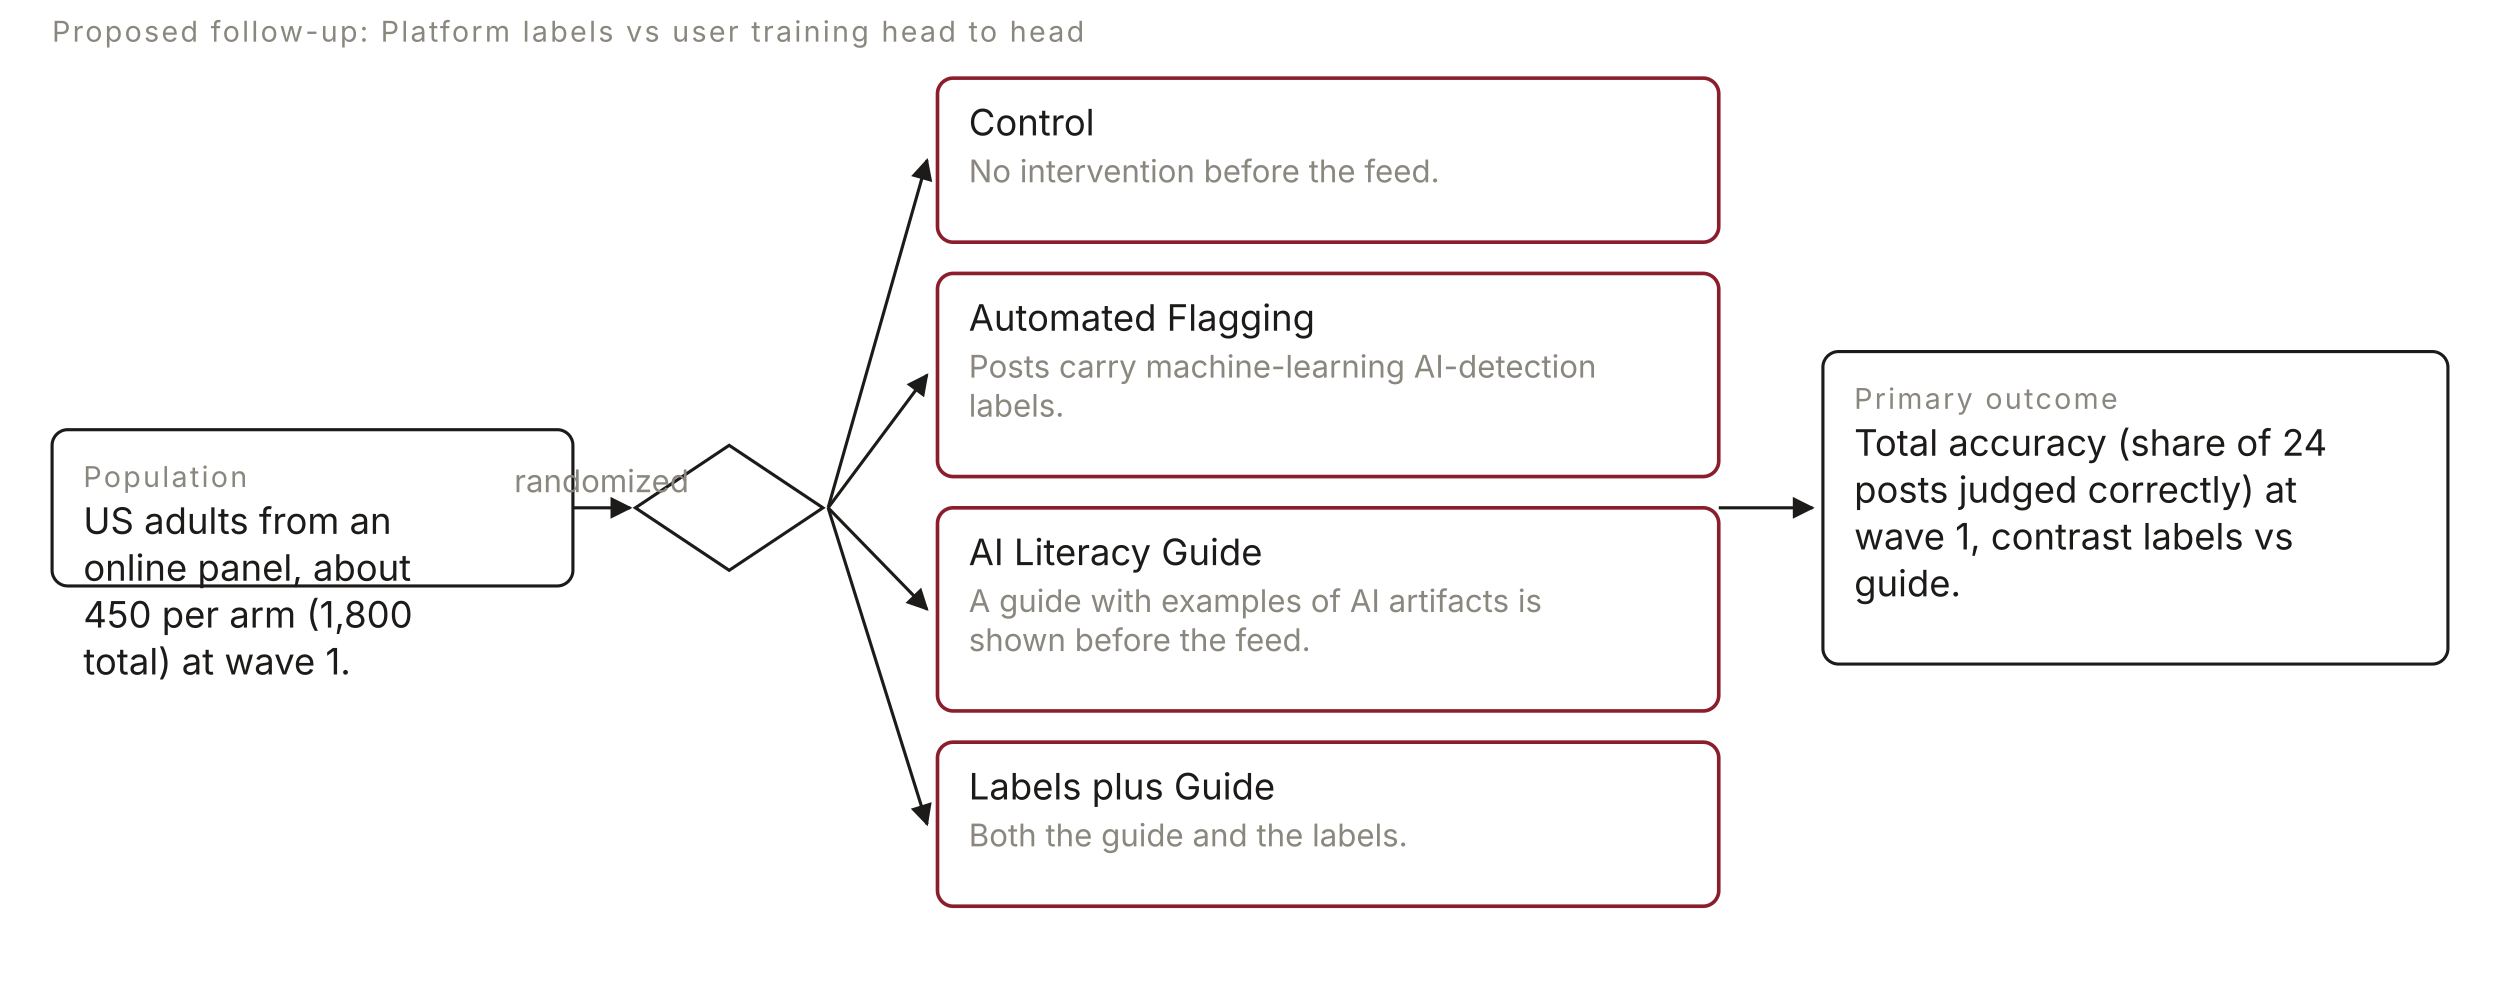
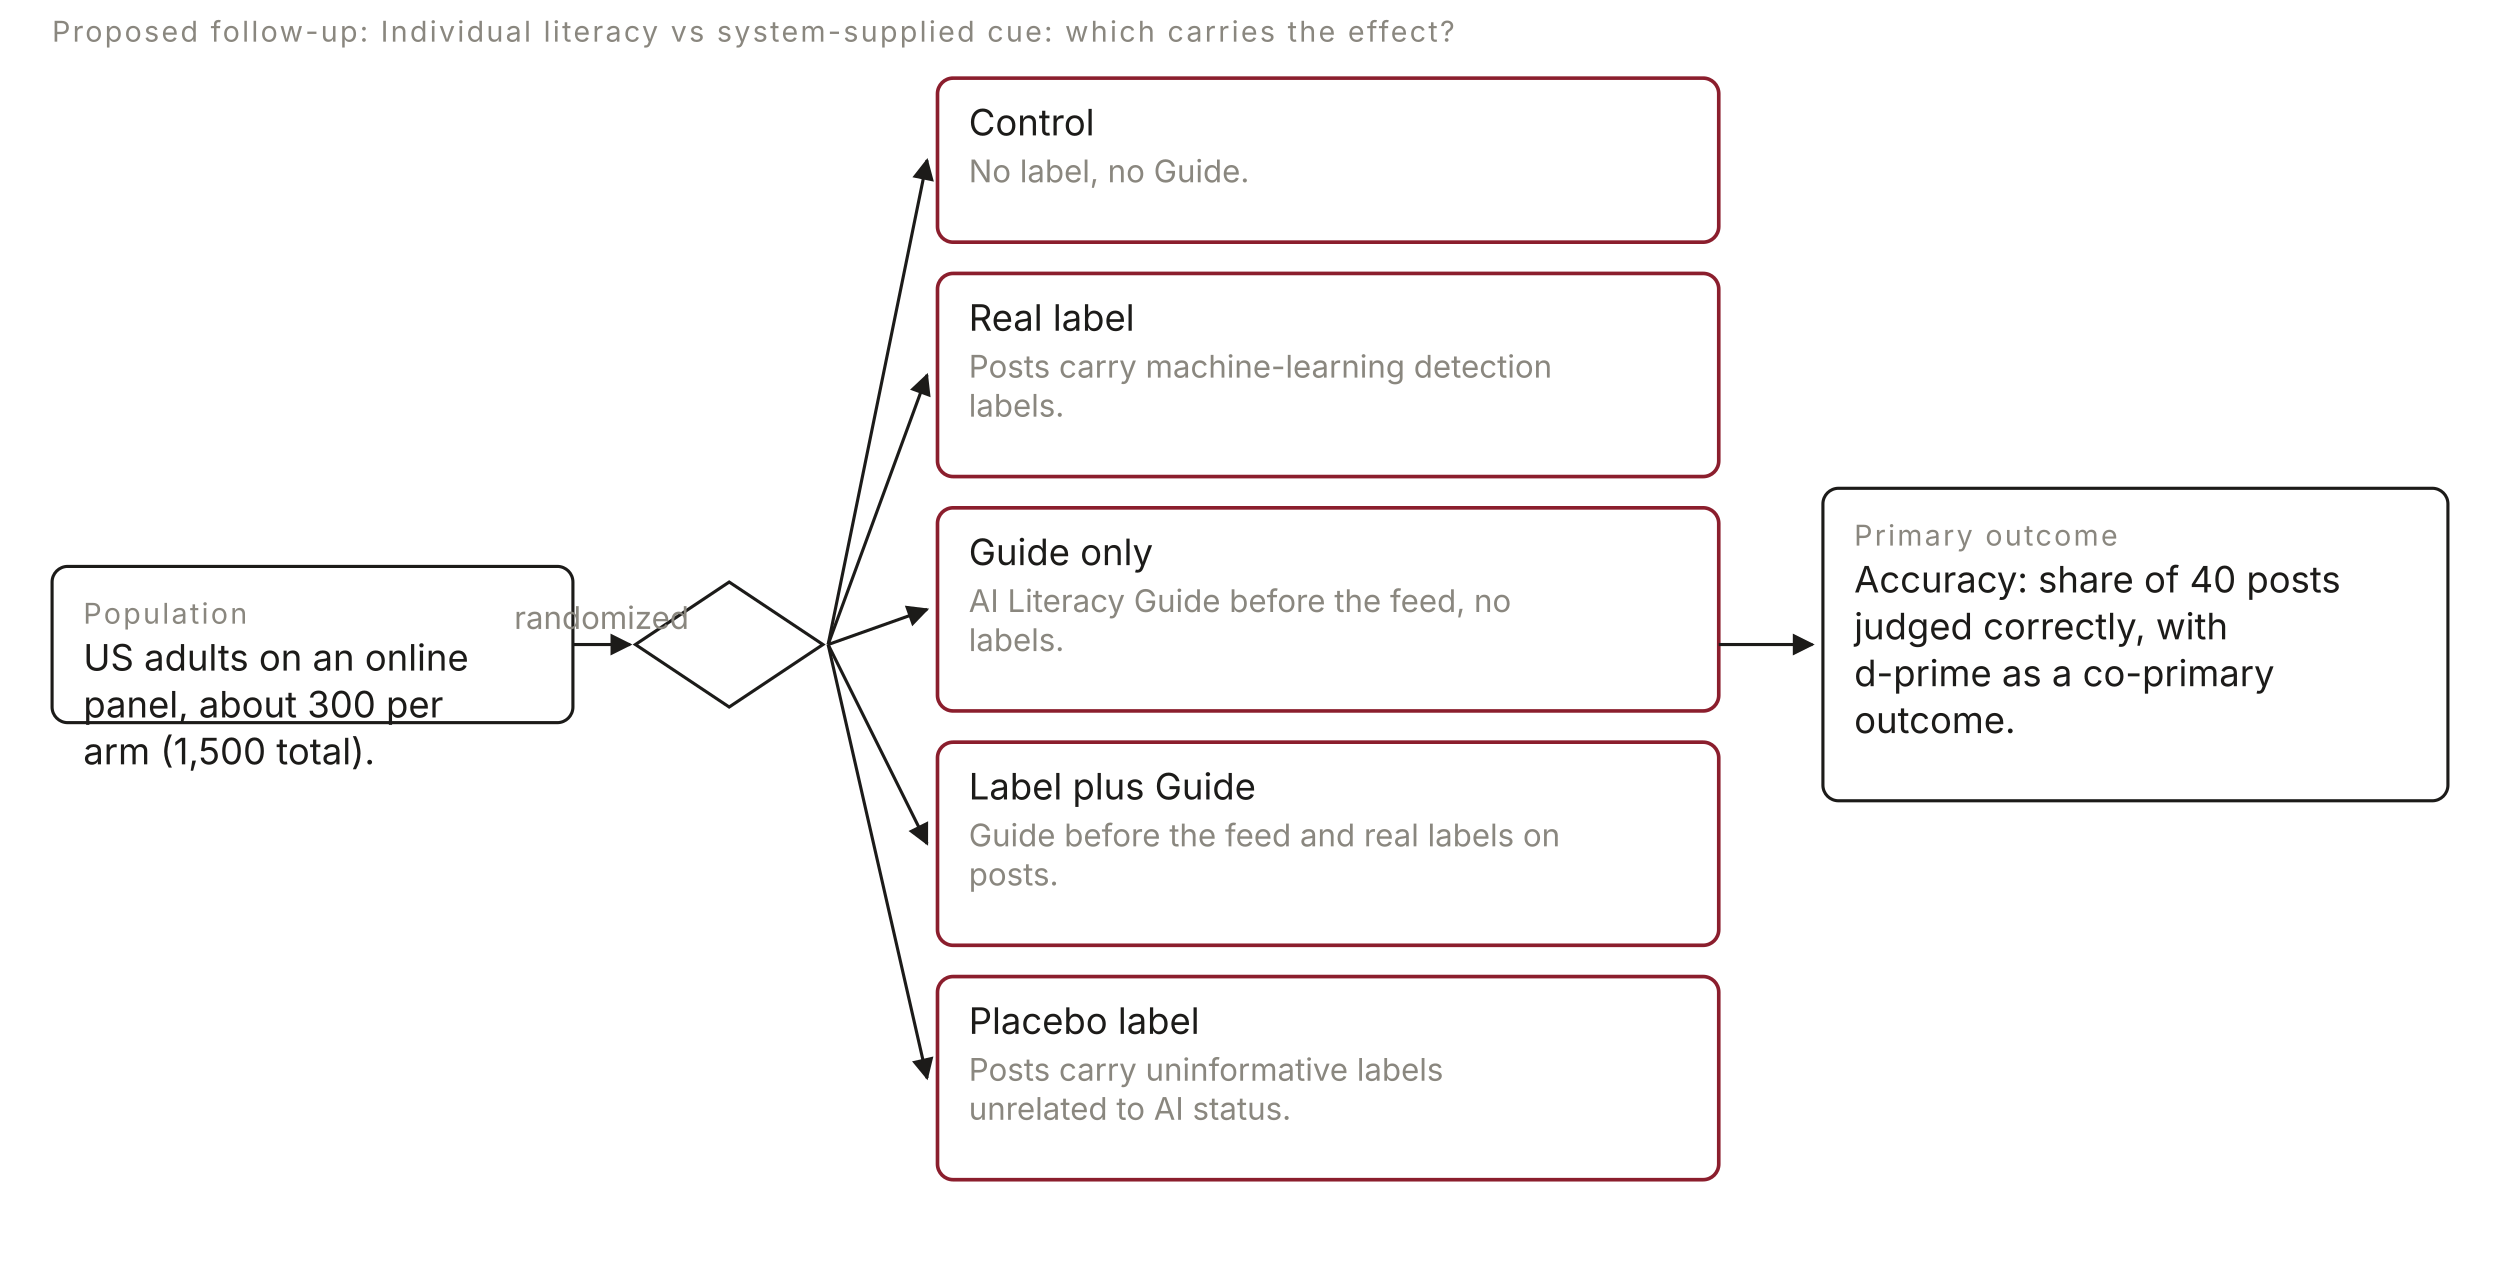
- <svg xmlns="http://www.w3.org/2000/svg" viewBox="0 0 960 380" width="100%" role="img" aria-labelledby="fd-title fd-desc">
+ <svg xmlns="http://www.w3.org/2000/svg" viewBox="0 0 960 485" width="100%" role="img" aria-labelledby="fd-title fd-desc">
  <style>
:root{--fd-ink:#1c1b19;--fd-muted:#8a877f;--fd-rule:#d9d5cc;--fd-accent:#8b1e2d;--fd-bg:#ffffff}
@media (prefers-color-scheme: dark){:root{--fd-ink:#ecebe6;--fd-muted:#b4b1a9;--fd-rule:#4a4a52;--fd-accent:#e08a96;--fd-bg:#1d1d23}}
.box{fill:var(--fd-bg,#fff);stroke:var(--fd-ink,#1c1b19);stroke-width:1.2}
.arm{fill:var(--fd-bg,#fff);stroke:var(--fd-accent,#8b1e2d);stroke-width:1.4}
.soft{fill:var(--fd-bg,#fff);stroke:var(--fd-rule,#d9d5cc);stroke-width:1.2}
text{font-family:Inter,Helvetica,Arial,sans-serif;fill:var(--fd-ink,#1c1b19);font-size:14px}
.cap{font-size:12px;fill:var(--fd-muted,#8a877f)}
.kicker{font-size:11px;letter-spacing:.08em;fill:var(--fd-muted,#8a877f);text-transform:uppercase}
.edge{stroke:var(--fd-ink,#1c1b19);stroke-width:1.2;fill:none;marker-end:url(#fd-arrow)}
.assoc{stroke-dasharray:5 4}
#fd-arrow path{fill:var(--fd-ink,#1c1b19)}
</style>
  <defs>
    <marker id="fd-arrow" viewBox="0 0 10 10" refX="9" refY="5" markerWidth="7" markerHeight="7" orient="auto-start-reverse">
      <path d="M0,0 L10,5 L0,10 z" />
    </marker>
  </defs>
-   <text class="kicker" x="20" y="16">Proposed follow-up: Platform labels vs user training head to head</text>
+   <text class="kicker" x="20" y="16">Proposed follow-up: Individual literacy vs system-supplied cue: which carries the effect?</text>
  <g>
-     <rect class="box" x="20" y="165.0" width="200" height="60" rx="6" />
-     <text class="kicker" x="32" y="187.0">Population</text>
-     <text x="32" y="205.0">US adults from an</text>
-     <text x="32" y="223.0">online panel, about</text>
-     <text x="32" y="241.0">450 per arm (1,800</text>
-     <text x="32" y="259.0">total) at wave 1.</text>
+     <rect class="box" x="20" y="217.5" width="200" height="60" rx="6" />
+     <text class="kicker" x="32" y="239.5">Population</text>
+     <text x="32" y="257.5">US adults on an online</text>
+     <text x="32" y="275.5">panel, about 300 per</text>
+     <text x="32" y="293.5">arm (1,500 total).</text>
  </g>
-   <polygon class="box" points="280,171.0 316,195.0 280,219.0 244,195.0" />
-   <path class="edge" d="M220,195.0 L242,195.0" />
-   <text class="cap" x="231.0" y="189.0" text-anchor="middle">randomized</text>
-   <g id="arm-c_control" data-text="No intervention before the feed.">
+   <polygon class="box" points="280,223.5 316,247.5 280,271.5 244,247.5" />
+   <path class="edge" d="M220,247.5 L242,247.5" />
+   <text class="cap" x="231.0" y="241.5" text-anchor="middle">randomized</text>
+   <g id="arm-c_control" data-text="No label, no Guide.">
    <rect class="arm" x="360" y="30" width="300" height="63" rx="6" />
    <text x="372" y="52">Control</text>
-     <text class="cap" x="372" y="70">No intervention before the feed.</text>
+     <text class="cap" x="372" y="70">No label, no Guide.</text>
  </g>
-   <path class="edge" d="M318,195.0 L356,61.5" />
-   <g id="arm-c_labels" data-text="Posts carry machine-learning AI-detection labels.">
+   <path class="edge" d="M318,247.5 L356,61.5" />
+   <g id="arm-c_label" data-text="Posts carry machine-learning detection labels.">
    <rect class="arm" x="360" y="105" width="300" height="78" rx="6" />
-     <text x="372" y="127">Automated Flagging</text>
-     <text class="cap" x="372" y="145">Posts carry machine-learning AI-detection</text>
+     <text x="372" y="127">Real label</text>
+     <text class="cap" x="372" y="145">Posts carry machine-learning detection</text>
    <text class="cap" x="372" y="160">labels.</text>
  </g>
-   <path class="edge" d="M318,195.0 L356,144.0" />
-   <g id="arm-c_guide" data-text="A guide with examples of AI artifacts is shown before the feed.">
+   <path class="edge" d="M318,247.5 L356,144.0" />
+   <g id="arm-c_guide" data-text="AI Literacy Guide before the feed, no labels.">
    <rect class="arm" x="360" y="195" width="300" height="78" rx="6" />
-     <text x="372" y="217">AI Literacy Guide</text>
-     <text class="cap" x="372" y="235">A guide with examples of AI artifacts is</text>
-     <text class="cap" x="372" y="250">shown before the feed.</text>
+     <text x="372" y="217">Guide only</text>
+     <text class="cap" x="372" y="235">AI Literacy Guide before the feed, no</text>
+     <text class="cap" x="372" y="250">labels.</text>
  </g>
-   <path class="edge" d="M318,195.0 L356,234.0" />
-   <g id="arm-c_both" data-text="Both the guide and the labels.">
-     <rect class="arm" x="360" y="285" width="300" height="63" rx="6" />
-     <text x="372" y="307">Labels plus Guide</text>
-     <text class="cap" x="372" y="325">Both the guide and the labels.</text>
+   <path class="edge" d="M318,247.5 L356,234.0" />
+   <g id="arm-c_both" data-text="Guide before the feed and real labels on posts.">
+     <rect class="arm" x="360" y="285" width="300" height="78" rx="6" />
+     <text x="372" y="307">Label plus Guide</text>
+     <text class="cap" x="372" y="325">Guide before the feed and real labels on</text>
+     <text class="cap" x="372" y="340">posts.</text>
  </g>
-   <path class="edge" d="M318,195.0 L356,316.5" />
+   <path class="edge" d="M318,247.5 L356,324.0" />
+   <g id="arm-c_placebo" data-text="Posts carry uninformative labels unrelated to AI status.">
+     <rect class="arm" x="360" y="375" width="300" height="78" rx="6" />
+     <text x="372" y="397">Placebo label</text>
+     <text class="cap" x="372" y="415">Posts carry uninformative labels</text>
+     <text class="cap" x="372" y="430">unrelated to AI status.</text>
+   </g>
+   <path class="edge" d="M318,247.5 L356,414.0" />
  <g>
-     <rect class="box" x="700" y="135.0" width="240" height="120" rx="6" />
-     <text class="kicker" x="712" y="157.0">Primary outcome</text>
-     <text x="712" y="175.0">Total accuracy (share of 24</text>
-     <text x="712" y="193.0">posts judged correctly) at</text>
-     <text x="712" y="211.0">wave 1, contrast labels vs</text>
-     <text x="712" y="229.0">guide.</text>
+     <rect class="box" x="700" y="187.5" width="240" height="120" rx="6" />
+     <text class="kicker" x="712" y="209.5">Primary outcome</text>
+     <text x="712" y="227.5">Accuracy: share of 40 posts</text>
+     <text x="712" y="245.5">judged correctly, with</text>
+     <text x="712" y="263.5">d-prime as a co-primary</text>
+     <text x="712" y="281.5">outcome.</text>
  </g>
-   <path class="edge" d="M660,195.0 L696,195.0" />
+   <path class="edge" d="M660,247.5 L696,247.5" />
</svg>
